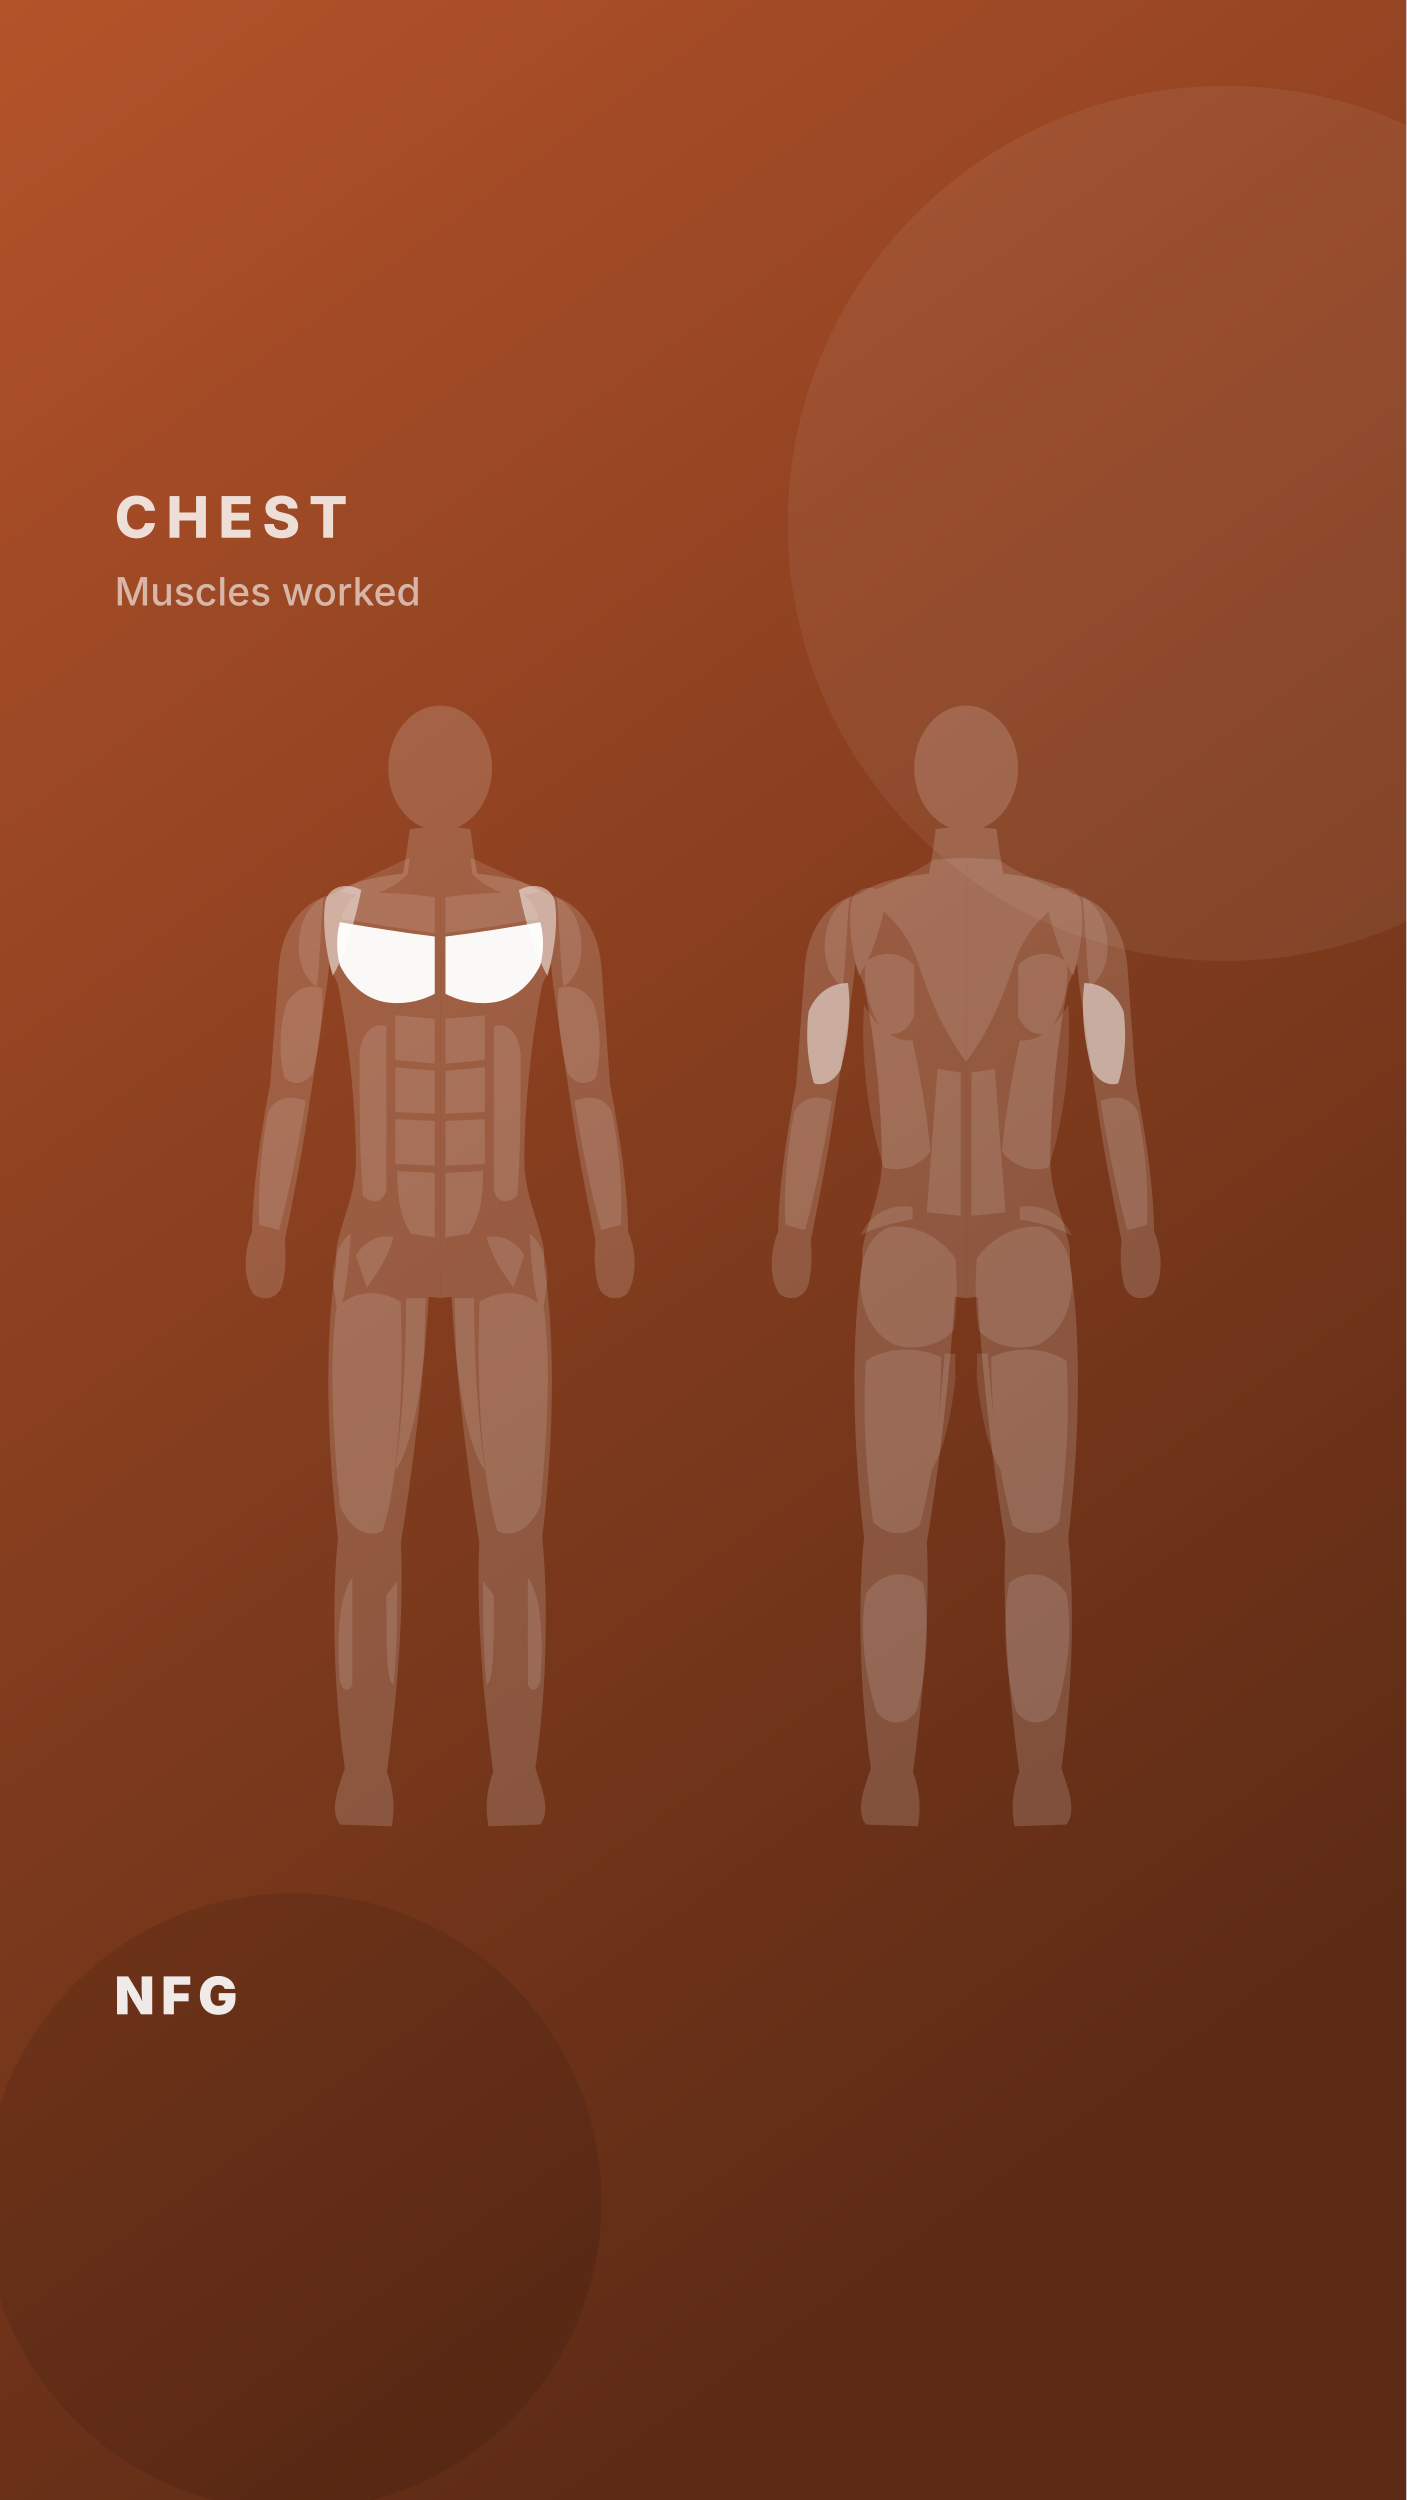
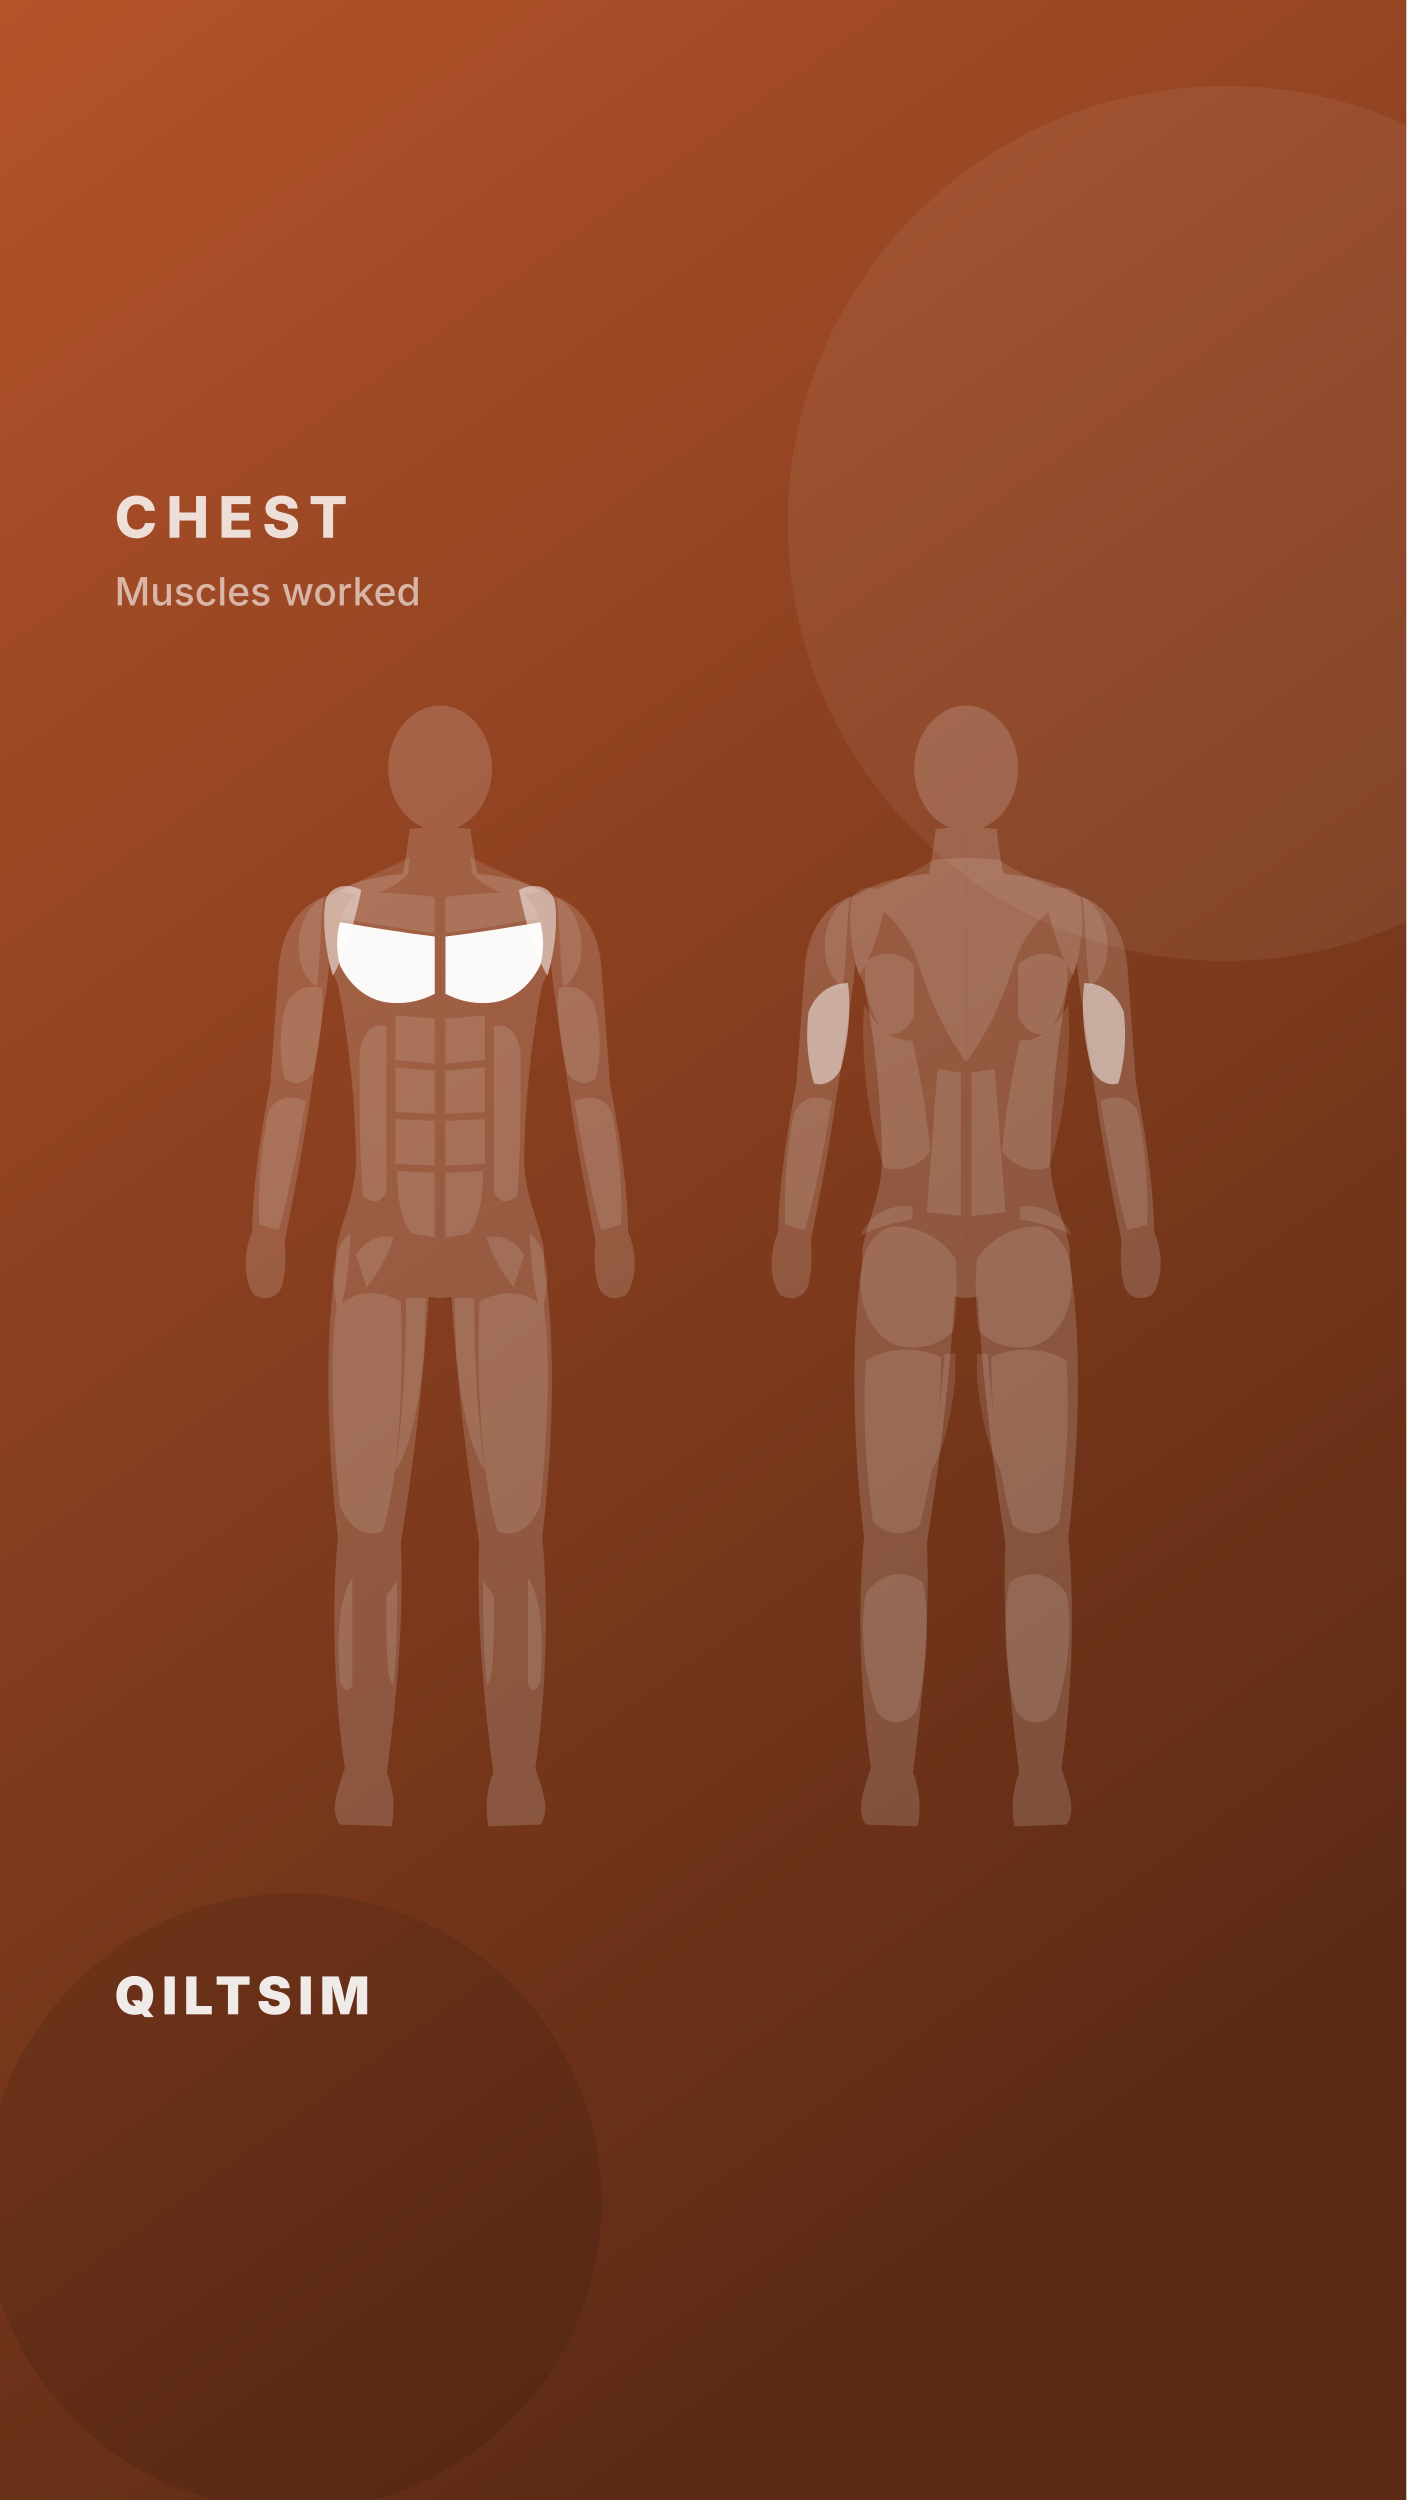
<svg xmlns="http://www.w3.org/2000/svg" viewBox="0 0 1080 1920" width="1080" height="1920" role="img" aria-label="Machine Chest Press: muscles worked">
  <defs>
    <linearGradient id="bg" x1="0" y1="0" x2="0.4" y2="1">
      <stop offset="0" stop-color="#B4532A" />
      <stop offset="1" stop-color="#5D2B15" />
    </linearGradient>
  </defs>
  <rect width="1080" height="1920" fill="url(#bg)" />
  <circle cx="941" cy="402" r="336" fill="#FFFFFF" fill-opacity="0.06" />
  <circle cx="225" cy="1691" r="237" fill="#000000" fill-opacity="0.10" />
  <g transform="translate(338.0,535.0) scale(1.375)">
    <g opacity="0.16">
      <ellipse cx="0" cy="40" rx="29" ry="35" fill="#FFFFFF" />
      <path d="M0,72 L17,74 C18,82 19,90 21,100 L0,102 Z" fill="#FFFFFF" />
      <path d="M0,72 L17,74 C18,82 19,90 21,100 L0,102 Z" fill="#FFFFFF" transform="scale(-1,1)" />
      <path d="M0,98 L22,99 C40,101 55,105 63,113 C70,121 66,141 57,161 C51,191 47,229 47,261 C48,281 56,295 58,309 L58,322 C40,330 18,334 0,336 Z" fill="#FFFFFF" />
      <path d="M0,98 L22,99 C40,101 55,105 63,113 C70,121 66,141 57,161 C51,191 47,229 47,261 C48,281 56,295 58,309 L58,322 C40,330 18,334 0,336 Z" fill="#FFFFFF" transform="scale(-1,1)" />
      <path d="M58,110 C76,113 88,128 90,150 L95,218 C91,227 77,229 72,221 L63,160 Z" fill="#FFFFFF" />
      <path d="M58,110 C76,113 88,128 90,150 L95,218 C91,227 77,229 72,221 L63,160 Z" fill="#FFFFFF" transform="scale(-1,1)" />
      <path d="M72,220 L95,217 C101,248 105,278 105,300 L87,305 C82,280 76,250 72,220 Z" fill="#FFFFFF" />
      <path d="M72,220 L95,217 C101,248 105,278 105,300 L87,305 C82,280 76,250 72,220 Z" fill="#FFFFFF" transform="scale(-1,1)" />
      <path d="M87,303 L105,299 C110,310 110,326 104,334 C98,338 90,336 88,328 C86,320 86,310 87,303 Z" fill="#FFFFFF" />
      <path d="M87,303 L105,299 C110,310 110,326 104,334 C98,338 90,336 88,328 C86,320 86,310 87,303 Z" fill="#FFFFFF" transform="scale(-1,1)" />
      <path d="M6,330 L58,317 C65,360 63,420 57,470 L22,473 C15,430 9,380 6,330 Z" fill="#FFFFFF" />
      <path d="M6,330 L58,317 C65,360 63,420 57,470 L22,473 C15,430 9,380 6,330 Z" fill="#FFFFFF" transform="scale(-1,1)" />
      <path d="M22,471 L57,469 C61,510 59,560 53,600 L30,603 C24,560 20,510 22,471 Z" fill="#FFFFFF" />
      <path d="M22,471 L57,469 C61,510 59,560 53,600 L30,603 C24,560 20,510 22,471 Z" fill="#FFFFFF" transform="scale(-1,1)" />
      <path d="M30,600 L53,598 C57,610 62,622 56,630 L27,631 C25,620 26,610 30,600 Z" fill="#FFFFFF" />
      <path d="M30,600 L53,598 C57,610 62,622 56,630 L27,631 C25,620 26,610 30,600 Z" fill="#FFFFFF" transform="scale(-1,1)" />
    </g>
    <g opacity="0.12">
      <path d="M17,90 C30,96 44,102 56,109 L40,112 C30,108 22,104 18,99 Z" fill="#FFFFFF" />
      <path d="M17,90 C30,96 44,102 56,109 L40,112 C30,108 22,104 18,99 Z" fill="#FFFFFF" transform="scale(-1,1)" />
      <path d="M65,112 C73,116 79,126 79,140 C79,150 75,158 69,162 C67,150 67,128 65,112 Z" fill="#FFFFFF" />
      <path d="M65,112 C73,116 79,126 79,140 C79,150 75,158 69,162 C67,150 67,128 65,112 Z" fill="#FFFFFF" transform="scale(-1,1)" />
      <path d="M3,112 C18,110 34,109 46,110 C51,114 54,119 55,124 C38,127 20,130 3,132 Z" fill="#FFFFFF" />
      <path d="M3,112 C18,110 34,109 46,110 C51,114 54,119 55,124 C38,127 20,130 3,132 Z" fill="#FFFFFF" transform="scale(-1,1)" />
      <path d="M66,163 C74,160 82,164 86,172 C90,186 90,200 87,213 C81,218 75,216 71,210 C67,194 65,177 66,163 Z" fill="#FFFFFF" />
      <path d="M66,163 C74,160 82,164 86,172 C90,186 90,200 87,213 C81,218 75,216 71,210 C67,194 65,177 66,163 Z" fill="#FFFFFF" transform="scale(-1,1)" />
      <path d="M75,226 C84,222 92,224 96,232 C100,252 102,276 101,295 L90,298 C84,276 79,250 75,226 Z" fill="#FFFFFF" />
      <path d="M75,226 C84,222 92,224 96,232 C100,252 102,276 101,295 L90,298 C84,276 79,250 75,226 Z" fill="#FFFFFF" transform="scale(-1,1)" />
      <path d="M3,180 L25,178 L25,203 L3,205 Z" fill="#FFFFFF" />
      <path d="M3,180 L25,178 L25,203 L3,205 Z" fill="#FFFFFF" transform="scale(-1,1)" />
      <path d="M3,209 L25,207 L25,232 L3,233 Z" fill="#FFFFFF" />
      <path d="M3,209 L25,207 L25,232 L3,233 Z" fill="#FFFFFF" transform="scale(-1,1)" />
      <path d="M3,237 L25,236 L25,261 L3,262 Z" fill="#FFFFFF" />
      <path d="M3,237 L25,236 L25,261 L3,262 Z" fill="#FFFFFF" transform="scale(-1,1)" />
      <path d="M3,266 L24,265 C24,280 22,292 16,300 L3,302 Z" fill="#FFFFFF" />
      <path d="M3,266 L24,265 C24,280 22,292 16,300 L3,302 Z" fill="#FFFFFF" transform="scale(-1,1)" />
      <path d="M30,184 C38,182 44,188 45,200 C45,230 45,258 43,279 C37,284 32,282 30,276 C30,246 30,214 30,184 Z" fill="#FFFFFF" />
      <path d="M30,184 C38,182 44,188 45,200 C45,230 45,258 43,279 C37,284 32,282 30,276 C30,246 30,214 30,184 Z" fill="#FFFFFF" transform="scale(-1,1)" />
      <path d="M26,302 C34,300 42,304 47,312 L41,330 C35,322 29,313 26,302 Z" fill="#FFFFFF" />
      <path d="M26,302 C34,300 42,304 47,312 L41,330 C35,322 29,313 26,302 Z" fill="#FFFFFF" transform="scale(-1,1)" />
      <path d="M50,300 C56,304 60,314 60,326 L57,346 C53,336 51,320 50,300 Z" fill="#FFFFFF" />
      <path d="M50,300 C56,304 60,314 60,326 L57,346 C53,336 51,320 50,300 Z" fill="#FFFFFF" transform="scale(-1,1)" />
      <path d="M22,338 C34,331 48,331 58,342 C62,372 60,410 56,452 C50,466 40,470 32,466 C24,440 20,390 22,338 Z" fill="#FFFFFF" />
      <path d="M22,338 C34,331 48,331 58,342 C62,372 60,410 56,452 C50,466 40,470 32,466 C24,440 20,390 22,338 Z" fill="#FFFFFF" transform="scale(-1,1)" />
      <path d="M8,336 L19,336 C19,372 21,402 25,432 C17,422 11,392 9,366 Z" fill="#FFFFFF" />
      <path d="M8,336 L19,336 C19,372 21,402 25,432 C17,422 11,392 9,366 Z" fill="#FFFFFF" transform="scale(-1,1)" />
      <path d="M49,492 C56,502 58,522 56,550 C54,556 51,556 49,552 C49,530 49,512 49,492 Z" fill="#FFFFFF" />
      <path d="M49,492 C56,502 58,522 56,550 C54,556 51,556 49,552 C49,530 49,512 49,492 Z" fill="#FFFFFF" transform="scale(-1,1)" />
      <path d="M24,494 C24,512 24,532 26,552 C30,550 30,532 30,502 Z" fill="#FFFFFF" />
      <path d="M24,494 C24,512 24,532 26,552 C30,550 30,532 30,502 Z" fill="#FFFFFF" transform="scale(-1,1)" />
    </g>
    <g opacity="0.5">
      <path d="M44,108 C54,103 62,107 64,114 C66,126 64,142 60,156 C54,146 48,128 44,108 Z" fill="#FFFFFF" />
      <path d="M44,108 C54,103 62,107 64,114 C66,126 64,142 60,156 C54,146 48,128 44,108 Z" fill="#FFFFFF" transform="scale(-1,1)" />
    </g>
    <g opacity="0.96">
      <path d="M3,134 C20,132 38,129 56,126 C58,134 58,142 56,150 C50,162 40,170 28,171 C17,172 9,169 3,166 Z" fill="#FFFFFF" />
      <path d="M3,134 C20,132 38,129 56,126 C58,134 58,142 56,150 C50,162 40,170 28,171 C17,172 9,169 3,166 Z" fill="#FFFFFF" transform="scale(-1,1)" />
    </g>
  </g>
  <g transform="translate(742.0,535.0) scale(1.375)">
    <g opacity="0.16">
      <ellipse cx="0" cy="40" rx="29" ry="35" fill="#FFFFFF" />
      <path d="M0,72 L17,74 C18,82 19,90 21,100 L0,102 Z" fill="#FFFFFF" />
      <path d="M0,72 L17,74 C18,82 19,90 21,100 L0,102 Z" fill="#FFFFFF" transform="scale(-1,1)" />
      <path d="M0,98 L22,99 C40,101 55,105 63,113 C70,121 66,141 57,161 C51,191 47,229 47,261 C48,281 56,295 58,309 L58,322 C40,330 18,334 0,336 Z" fill="#FFFFFF" />
      <path d="M0,98 L22,99 C40,101 55,105 63,113 C70,121 66,141 57,161 C51,191 47,229 47,261 C48,281 56,295 58,309 L58,322 C40,330 18,334 0,336 Z" fill="#FFFFFF" transform="scale(-1,1)" />
      <path d="M58,110 C76,113 88,128 90,150 L95,218 C91,227 77,229 72,221 L63,160 Z" fill="#FFFFFF" />
      <path d="M58,110 C76,113 88,128 90,150 L95,218 C91,227 77,229 72,221 L63,160 Z" fill="#FFFFFF" transform="scale(-1,1)" />
      <path d="M72,220 L95,217 C101,248 105,278 105,300 L87,305 C82,280 76,250 72,220 Z" fill="#FFFFFF" />
      <path d="M72,220 L95,217 C101,248 105,278 105,300 L87,305 C82,280 76,250 72,220 Z" fill="#FFFFFF" transform="scale(-1,1)" />
      <path d="M87,303 L105,299 C110,310 110,326 104,334 C98,338 90,336 88,328 C86,320 86,310 87,303 Z" fill="#FFFFFF" />
      <path d="M87,303 L105,299 C110,310 110,326 104,334 C98,338 90,336 88,328 C86,320 86,310 87,303 Z" fill="#FFFFFF" transform="scale(-1,1)" />
      <path d="M6,330 L58,317 C65,360 63,420 57,470 L22,473 C15,430 9,380 6,330 Z" fill="#FFFFFF" />
      <path d="M6,330 L58,317 C65,360 63,420 57,470 L22,473 C15,430 9,380 6,330 Z" fill="#FFFFFF" transform="scale(-1,1)" />
      <path d="M22,471 L57,469 C61,510 59,560 53,600 L30,603 C24,560 20,510 22,471 Z" fill="#FFFFFF" />
      <path d="M22,471 L57,469 C61,510 59,560 53,600 L30,603 C24,560 20,510 22,471 Z" fill="#FFFFFF" transform="scale(-1,1)" />
      <path d="M30,600 L53,598 C57,610 62,622 56,630 L27,631 C25,620 26,610 30,600 Z" fill="#FFFFFF" />
      <path d="M30,600 L53,598 C57,610 62,622 56,630 L27,631 C25,620 26,610 30,600 Z" fill="#FFFFFF" transform="scale(-1,1)" />
    </g>
    <g opacity="0.12">
      <path d="M0,90 L18,91 C30,99 44,105 58,111 C46,119 34,129 27,148 C21,168 12,188 0,204 Z" fill="#FFFFFF" />
      <path d="M0,90 L18,91 C30,99 44,105 58,111 C46,119 34,129 27,148 C21,168 12,188 0,204 Z" fill="#FFFFFF" transform="scale(-1,1)" />
      <path d="M44,110 C54,104 62,107 64,114 C66,126 64,142 60,156 C53,146 47,128 44,110 Z" fill="#FFFFFF" />
      <path d="M44,110 C54,104 62,107 64,114 C66,126 64,142 60,156 C53,146 47,128 44,110 Z" fill="#FFFFFF" transform="scale(-1,1)" />
      <path d="M65,112 C73,116 79,126 79,140 C79,150 75,158 69,162 C67,150 67,128 65,112 Z" fill="#FFFFFF" />
      <path d="M65,112 C73,116 79,126 79,140 C79,150 75,158 69,162 C67,150 67,128 65,112 Z" fill="#FFFFFF" transform="scale(-1,1)" />
      <path d="M29,150 C37,142 48,142 56,148 C58,161 54,176 46,188 C38,190 32,186 29,178 Z" fill="#FFFFFF" />
      <path d="M29,150 C37,142 48,142 56,148 C58,161 54,176 46,188 C38,190 32,186 29,178 Z" fill="#FFFFFF" transform="scale(-1,1)" />
      <path d="M30,192 C40,193 50,185 57,172 C59,200 55,236 46,263 C36,266 26,262 20,254 C22,232 26,210 30,192 Z" fill="#FFFFFF" />
      <path d="M30,192 C40,193 50,185 57,172 C59,200 55,236 46,263 C36,266 26,262 20,254 C22,232 26,210 30,192 Z" fill="#FFFFFF" transform="scale(-1,1)" />
      <path d="M3,210 L16,208 C18,236 20,262 22,288 L3,290 Z" fill="#FFFFFF" />
      <path d="M3,210 L16,208 C18,236 20,262 22,288 L3,290 Z" fill="#FFFFFF" transform="scale(-1,1)" />
      <path d="M75,226 C84,222 92,224 96,232 C100,252 102,276 101,295 L90,298 C84,276 79,250 75,226 Z" fill="#FFFFFF" />
      <path d="M75,226 C84,222 92,224 96,232 C100,252 102,276 101,295 L90,298 C84,276 79,250 75,226 Z" fill="#FFFFFF" transform="scale(-1,1)" />
      <path d="M30,285 C42,283 54,289 59,301 C52,297 42,294 30,292 Z" fill="#FFFFFF" />
      <path d="M30,285 C42,283 54,289 59,301 C52,297 42,294 30,292 Z" fill="#FFFFFF" transform="scale(-1,1)" />
      <path d="M6,314 C14,302 28,295 42,296 C54,300 60,314 59,330 C58,344 52,356 40,362 C28,366 14,362 7,354 C5,342 5,326 6,314 Z" fill="#FFFFFF" />
      <path d="M6,314 C14,302 28,295 42,296 C54,300 60,314 59,330 C58,344 52,356 40,362 C28,366 14,362 7,354 C5,342 5,326 6,314 Z" fill="#FFFFFF" transform="scale(-1,1)" />
      <path d="M14,369 C26,363 44,363 56,371 C58,401 56,431 52,461 C44,469 34,469 26,463 C18,433 14,401 14,369 Z" fill="#FFFFFF" />
      <path d="M14,369 C26,363 44,363 56,371 C58,401 56,431 52,461 C44,469 34,469 26,463 C18,433 14,401 14,369 Z" fill="#FFFFFF" transform="scale(-1,1)" />
      <path d="M6,367 L12,367 C14,391 16,411 20,433 C12,421 8,399 6,381 Z" fill="#FFFFFF" />
      <path d="M6,367 L12,367 C14,391 16,411 20,433 C12,421 8,399 6,381 Z" fill="#FFFFFF" transform="scale(-1,1)" />
      <path d="M24,495 C34,487 48,489 56,501 C60,523 56,549 50,567 C44,575 34,575 28,567 C22,547 20,519 24,495 Z" fill="#FFFFFF" />
      <path d="M24,495 C34,487 48,489 56,501 C60,523 56,549 50,567 C44,575 34,575 28,567 C22,547 20,519 24,495 Z" fill="#FFFFFF" transform="scale(-1,1)" />
    </g>
    <g opacity="0.5">
      <path d="M66,160 C76,160 84,166 88,176 C90,192 88,206 85,216 C79,218 73,214 70,208 C66,192 64,176 66,160 Z" fill="#FFFFFF" />
      <path d="M66,160 C76,160 84,166 88,176 C90,192 88,206 85,216 C79,218 73,214 70,208 C66,192 64,176 66,160 Z" fill="#FFFFFF" transform="scale(-1,1)" />
    </g>
  </g>
  <text x="88" y="413" fill="#FFFFFF" fill-opacity="0.82" font-family="Inter, 'Helvetica Neue', Helvetica, Arial, sans-serif" font-size="44" font-weight="800" letter-spacing="7">CHEST</text>
  <text x="88" y="465" fill="#FFFFFF" fill-opacity="0.6" font-family="Inter, 'Helvetica Neue', Helvetica, Arial, sans-serif" font-size="30" font-weight="500">Muscles worked</text>
-   <text x="88" y="1547" fill="#FFFFFF" fill-opacity="0.9" font-family="Inter, 'Helvetica Neue', Helvetica, Arial, sans-serif" font-size="40" font-weight="900" letter-spacing="5">NFG</text>
+   <text x="88" y="1547" fill="#FFFFFF" fill-opacity="0.9" font-family="Inter, 'Helvetica Neue', Helvetica, Arial, sans-serif" font-size="40" font-weight="900" letter-spacing="5">QILTSIM</text>
</svg>
